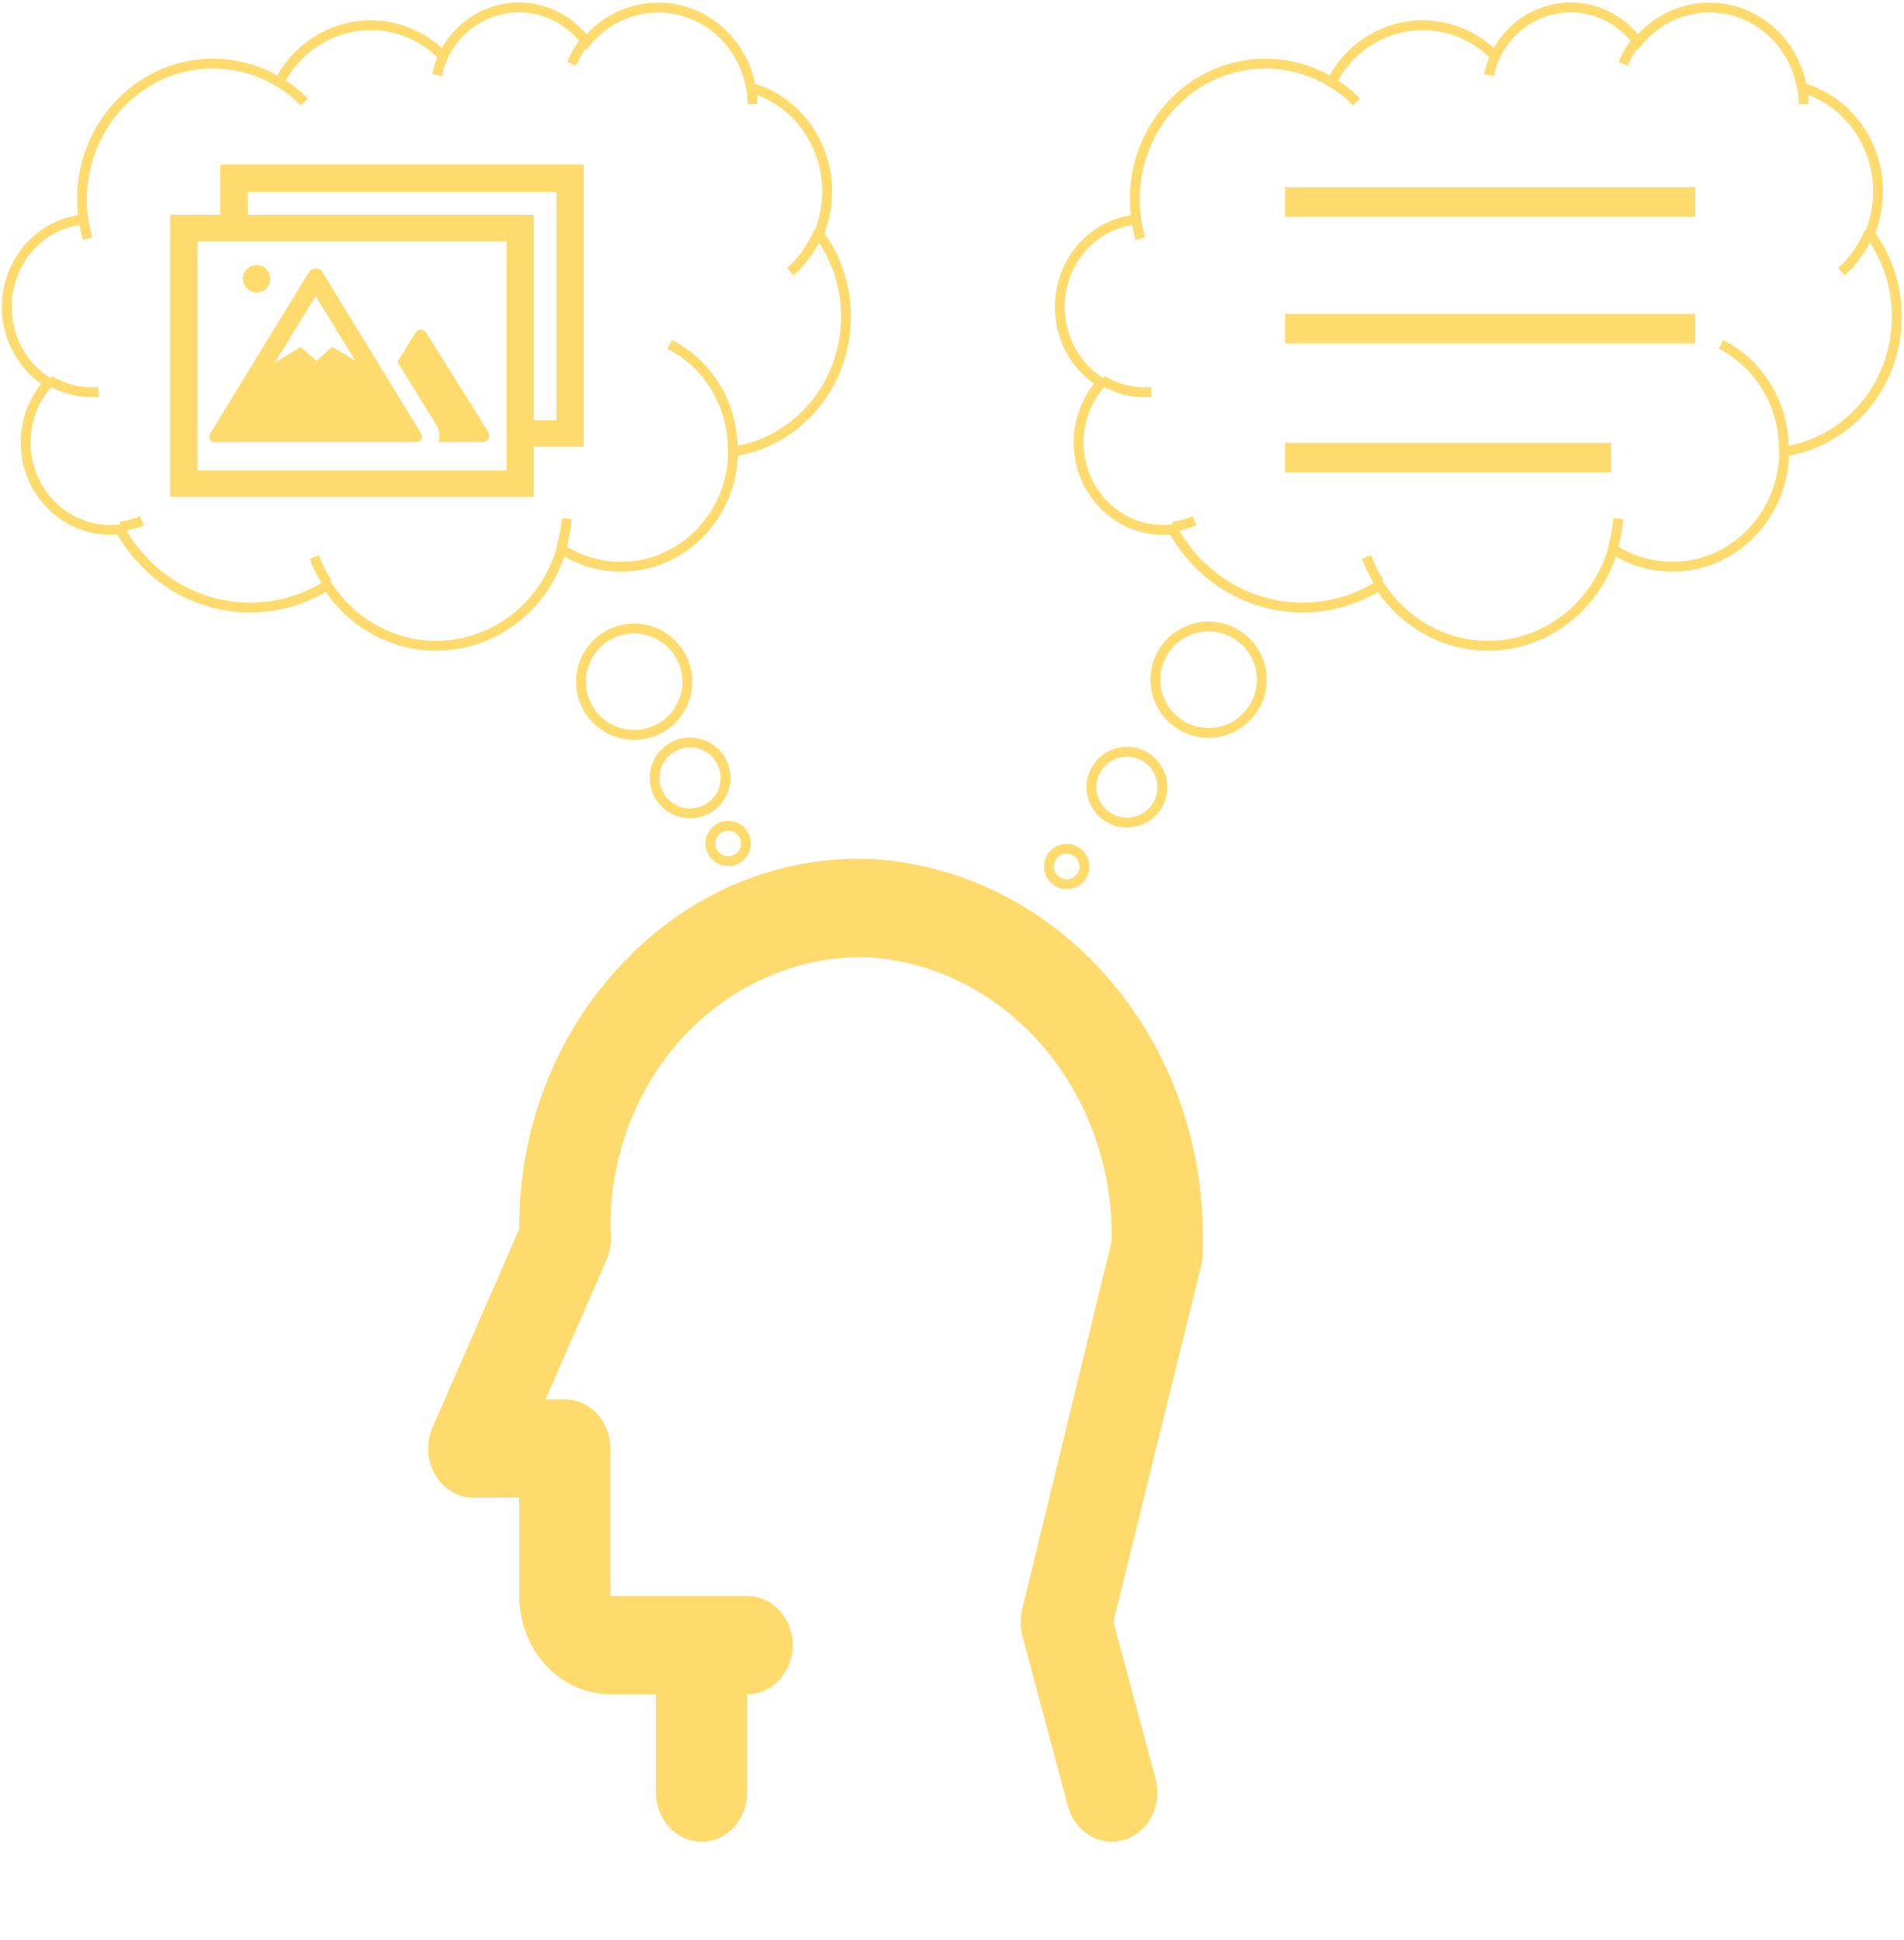
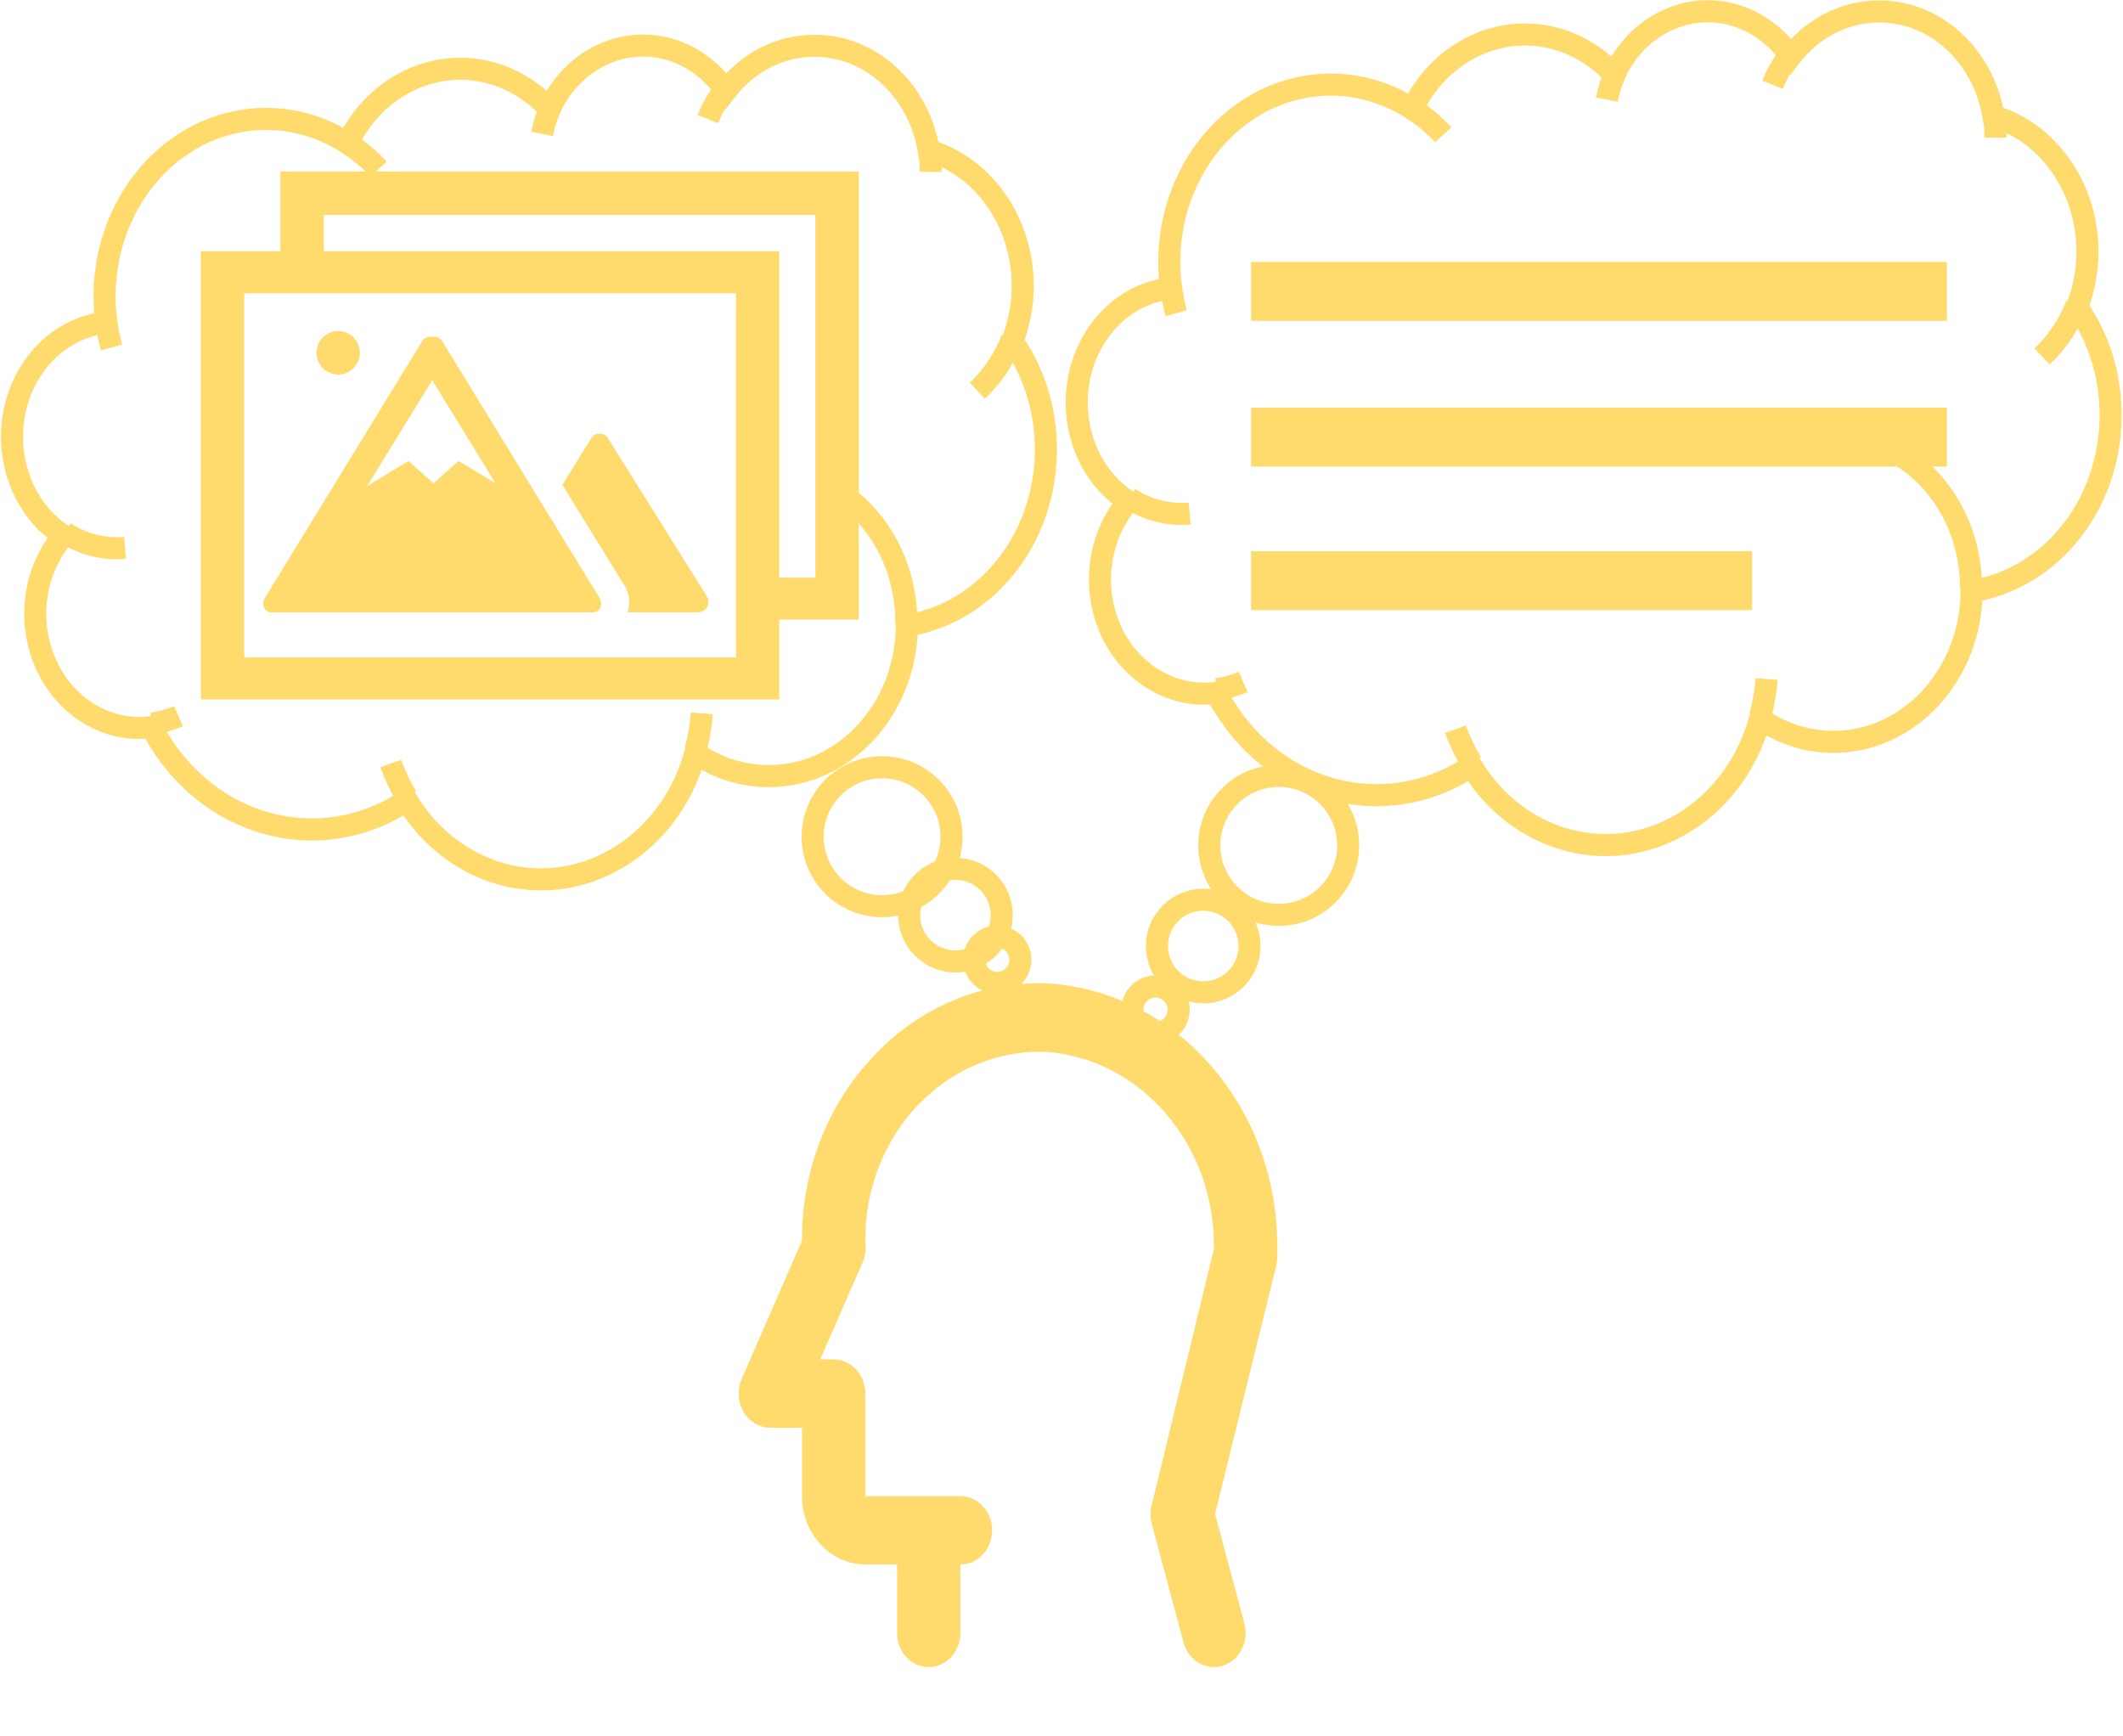
- <svg xmlns="http://www.w3.org/2000/svg" width="886" height="903" xml:space="preserve" overflow="hidden">
+ <svg xmlns="http://www.w3.org/2000/svg" width="991" height="810" xml:space="preserve" overflow="hidden">
  <defs>
    <clipPath id="clip0">
-       <rect x="1622" y="673" width="886" height="903" />
+       <rect x="1552" y="655" width="991" height="810" />
    </clipPath>
    <clipPath id="clip1">
-       <rect x="1746" y="1027" width="511" height="550" />
+       <rect x="1844" y="1082" width="356" height="384" />
    </clipPath>
    <clipPath id="clip2">
-       <rect x="1746" y="1027" width="511" height="550" />
+       <rect x="1844" y="1082" width="356" height="384" />
    </clipPath>
    <clipPath id="clip3">
-       <rect x="1746" y="1027" width="511" height="550" />
+       <rect x="1844" y="1082" width="356" height="384" />
    </clipPath>
    <clipPath id="clip4">
-       <rect x="1697" y="721" width="203" height="206" />
+       <rect x="1639" y="690" width="325" height="327" />
    </clipPath>
    <clipPath id="clip5">
-       <rect x="1697" y="721" width="203" height="206" />
+       <rect x="1639" y="690" width="325" height="327" />
    </clipPath>
    <clipPath id="clip6">
-       <rect x="1697" y="721" width="203" height="206" />
+       <rect x="1639" y="690" width="325" height="327" />
    </clipPath>
  </defs>
-   <g clip-path="url(#clip0)" transform="translate(-1622 -673)">
+   <g clip-path="url(#clip0)" transform="translate(-1552 -655)">
    <g clip-path="url(#clip1)">
      <g clip-path="url(#clip2)">
        <g clip-path="url(#clip3)">
-           <path d="M280.586 42.48C237.504 40.84 195.656 57.064 164.937 87.315 133.941 117.189 116.495 158.43 116.646 201.479L116.646 202.115 76.265 287.882C71.275 298.479 75.821 311.115 86.418 316.104 89.24 317.433 92.319 318.123 95.438 318.125L116.646 318.125 116.646 360.542C116.669 383.958 135.646 402.935 159.063 402.959L180.271 402.959 180.271 445.375C180.269 457.088 189.763 466.585 201.476 466.587 213.189 466.589 222.686 457.095 222.688 445.382 222.688 445.38 222.688 445.377 222.688 445.375L222.688 402.959C234.4 402.959 243.896 393.463 243.896 381.75 243.896 370.037 234.4 360.542 222.688 360.542L159.063 360.542 159.063 296.917C159.063 285.204 149.567 275.709 137.854 275.709L128.862 275.709 157.281 215.392C158.742 212.317 159.434 208.932 159.296 205.53L159.063 201.479C158.954 169.913 171.749 139.673 194.48 117.77 217.179 95.838 247.763 83.986 279.314 84.897 343.647 88.913 393.443 142.82 392.354 207.269L350.637 366.416C349.663 370.135 349.707 374.046 350.765 377.742L371.973 451.25C375.226 462.499 386.974 468.99 398.229 465.756 409.484 462.514 415.98 450.761 412.737 439.506 412.736 439.504 412.736 439.502 412.735 439.5L393.139 371.634 434.071 217.513C434.537 215.752 434.771 213.907 434.771 212.084L434.771 207.248C435.711 119.929 367.775 47.33 280.586 42.48Z" fill="#FFDB6E" transform="matrix(1 0 0 1.07859 1747 1027)" />
+           <path d="M195.694 29.628C165.646 28.484 136.46 39.799 115.035 60.897 93.416 81.733 81.249 110.497 81.354 140.521L81.354 140.965 53.191 200.782C49.711 208.173 52.881 216.986 60.272 220.466 62.24 221.392 64.388 221.873 66.562 221.875L81.354 221.875 81.354 251.458C81.371 267.79 94.606 281.026 110.938 281.042L125.729 281.042 125.729 310.625C125.728 318.794 132.35 325.418 140.519 325.419 148.688 325.42 155.311 318.799 155.313 310.63 155.313 310.628 155.313 310.626 155.313 310.625L155.313 281.042C163.482 281.042 170.104 274.419 170.104 266.25 170.104 258.081 163.482 251.458 155.313 251.458L110.938 251.458 110.938 207.083C110.938 198.914 104.315 192.292 96.146 192.292L89.874 192.292 109.695 150.224C110.714 148.079 111.197 145.719 111.1 143.346L110.938 140.521C110.862 118.505 119.785 97.414 135.639 82.138 151.471 66.842 172.801 58.576 194.806 59.211 239.675 62.012 274.405 99.609 273.646 144.559L244.551 255.556C243.871 258.149 243.902 260.877 244.639 263.454L259.431 314.722C261.7 322.568 269.893 327.095 277.743 324.84 285.593 322.578 290.123 314.381 287.862 306.531 287.861 306.53 287.861 306.529 287.861 306.528L274.193 259.194 302.741 151.703C303.066 150.476 303.229 149.189 303.229 147.917L303.229 144.544C303.885 83.644 256.503 33.01 195.694 29.628Z" fill="#FFDB6E" transform="matrix(1 0 0 1.07887 1845 1082)" />
        </g>
      </g>
    </g>
-     <path d="M2150.62 774.294C2146.09 739.718 2169.4 707.876 2202.68 703.173 2216.16 701.267 2229.87 704.116 2241.61 711.264 2254.05 686.896 2283.13 677.635 2306.55 690.579 2310.64 692.842 2314.4 695.711 2317.71 699.096 2327.4 678.896 2351 670.69 2370.43 680.766 2375.8 683.555 2380.49 687.588 2384.13 692.556 2399.75 673.454 2427.35 671.094 2445.78 687.286 2453.52 694.091 2458.74 703.477 2460.54 713.835 2486.13 721.09 2501.23 748.572 2494.26 775.217 2493.67 777.457 2492.94 779.652 2492.06 781.786 2512.58 809.549 2507.56 849.343 2480.84 870.667 2472.52 877.306 2462.7 881.603 2452.31 883.146 2452.08 913.016 2428.57 937.036 2399.8 936.796 2390.19 936.716 2380.79 933.876 2372.64 928.591 2362.91 962.079 2328.96 981.006 2296.83 970.867 2283.36 966.618 2271.72 957.632 2263.9 945.441 2231 966.065 2188.29 954.971 2168.51 920.662 2168.26 920.229 2168.01 919.794 2167.77 919.356 2146.24 921.976 2126.73 906.007 2124.2 883.69 2122.85 871.795 2126.63 859.888 2134.53 851.144 2115.89 839.737 2109.62 814.699 2120.54 795.221 2126.84 783.983 2137.89 776.554 2150.29 775.219Z" stroke="#FFDB6E" stroke-width="4.583" stroke-miterlimit="8" fill="none" fill-rule="evenodd" />
-     <path d="M2126.64 1076.32C2126.64 1080.87 2122.95 1084.57 2118.39 1084.57 2113.83 1084.57 2110.14 1080.87 2110.14 1076.32 2110.14 1071.76 2113.83 1068.07 2118.39 1068.07 2122.95 1068.07 2126.64 1071.76 2126.64 1076.32Z" stroke="#FFDB6E" stroke-width="4.583" stroke-miterlimit="8" fill="none" fill-rule="evenodd" />
-     <path d="M2162.91 1039.41C2162.91 1048.53 2155.53 1055.91 2146.41 1055.91 2137.3 1055.91 2129.91 1048.53 2129.91 1039.41 2129.91 1030.3 2137.3 1022.91 2146.41 1022.91 2155.53 1022.91 2162.91 1030.3 2162.91 1039.41Z" stroke="#FFDB6E" stroke-width="4.583" stroke-miterlimit="8" fill="none" fill-rule="evenodd" />
-     <path d="M2209.17 989.371C2209.17 1003.04 2198.09 1014.12 2184.42 1014.12 2170.75 1014.12 2159.67 1003.04 2159.67 989.371 2159.67 975.702 2170.75 964.621 2184.42 964.621 2198.09 964.621 2209.17 975.702 2209.17 989.371Z" stroke="#FFDB6E" stroke-width="4.583" stroke-miterlimit="8" fill="none" fill-rule="evenodd" />
-     <path d="M2157.76 855.467C2149.8 856.115 2141.84 854.202 2134.95 849.987M2177.88 915.431C2174.68 916.755 2171.33 917.637 2167.9 918.053M2263.88 944.244C2261.47 940.491 2259.45 936.48 2257.87 932.281M2375.08 914.413C2374.72 918.864 2373.92 923.264 2372.68 927.539M2422.82 833.309C2440.87 842.437 2452.26 861.522 2452.1 882.366M2491.88 781.059C2488.95 788.156 2484.49 794.453 2478.84 799.454M2460.59 712.804C2461.09 715.67 2461.32 718.579 2461.28 721.491M2377.34 702.67C2379.04 698.662 2381.28 694.93 2384.02 691.591M2314.87 707.95C2315.56 704.638 2316.65 701.428 2318.11 698.395M2241.56 711.195C2245.81 713.781 2249.74 716.894 2253.27 720.465M2152.66 784.049C2151.73 780.859 2151.05 777.598 2150.62 774.296" stroke="#FFDB6E" stroke-width="4.583" stroke-miterlimit="8" fill="none" fill-rule="evenodd" />
-     <path d="M2220 767 2410.87 767" stroke="#FFDB6E" stroke-width="13.75" stroke-miterlimit="8" fill="none" fill-rule="evenodd" />
-     <path d="M2220 826 2410.87 826" stroke="#FFDB6E" stroke-width="13.75" stroke-miterlimit="8" fill="none" fill-rule="evenodd" />
-     <path d="M2220 886 2371.75 886" stroke="#FFDB6E" stroke-width="13.75" stroke-miterlimit="8" fill="none" fill-rule="evenodd" />
-     <path d="M1660.71 774.294C1656.17 739.718 1679.54 707.876 1712.9 703.173 1726.42 701.267 1740.16 704.116 1751.94 711.264 1764.41 686.896 1793.56 677.635 1817.04 690.579 1821.15 692.842 1824.91 695.711 1828.23 699.096 1837.94 678.896 1861.61 670.69 1881.08 680.766 1886.47 683.555 1891.17 687.588 1894.83 692.556 1910.48 673.454 1938.15 671.094 1956.63 687.286 1964.39 694.091 1969.62 703.477 1971.43 713.835 1997.08 721.09 2012.22 748.572 2005.23 775.217 2004.64 777.457 2003.91 779.652 2003.03 781.786 2023.6 809.549 2018.57 849.343 1991.78 870.667 1983.44 877.306 1973.59 881.603 1963.18 883.146 1962.95 913.016 1939.38 937.036 1910.54 936.796 1900.9 936.716 1891.47 933.876 1883.3 928.591 1873.54 962.079 1839.51 981.007 1807.29 970.867 1793.79 966.618 1782.12 957.632 1774.28 945.441 1741.29 966.065 1698.47 954.971 1678.64 920.662 1678.39 920.229 1678.15 919.794 1677.91 919.356 1656.32 921.976 1636.76 906.007 1634.22 883.69 1632.87 871.795 1636.66 859.888 1644.58 851.144 1625.89 839.737 1619.61 814.699 1630.55 795.221 1636.87 783.983 1647.95 776.554 1660.38 775.219Z" stroke="#FFDB6E" stroke-width="4.583" stroke-miterlimit="8" fill="none" fill-rule="evenodd" />
-     <path d="M1969.1 1065.61C1969.1 1070.17 1965.41 1073.86 1960.85 1073.86 1956.3 1073.86 1952.6 1070.17 1952.6 1065.61 1952.6 1061.05 1956.3 1057.36 1960.85 1057.36 1965.41 1057.36 1969.1 1061.05 1969.1 1065.61Z" stroke="#FFDB6E" stroke-width="4.583" stroke-miterlimit="8" fill="none" fill-rule="evenodd" />
-     <path d="M1959.63 1035.1C1959.63 1044.21 1952.24 1051.6 1943.13 1051.6 1934.02 1051.6 1926.63 1044.21 1926.63 1035.1 1926.63 1025.98 1934.02 1018.6 1943.13 1018.6 1952.24 1018.6 1959.63 1025.98 1959.63 1035.1Z" stroke="#FFDB6E" stroke-width="4.583" stroke-miterlimit="8" fill="none" fill-rule="evenodd" />
-     <path d="M1941.87 990.317C1941.87 1003.99 1930.78 1015.07 1917.12 1015.07 1903.45 1015.07 1892.37 1003.99 1892.37 990.317 1892.37 976.648 1903.45 965.567 1917.12 965.567 1930.78 965.567 1941.87 976.648 1941.87 990.317Z" stroke="#FFDB6E" stroke-width="4.583" stroke-miterlimit="8" fill="none" fill-rule="evenodd" />
-     <path d="M1667.87 855.467C1659.89 856.115 1651.91 854.202 1645 849.987M1688.04 915.431C1684.84 916.755 1681.47 917.637 1678.04 918.053M1774.26 944.244C1771.85 940.491 1769.82 936.48 1768.23 932.281M1885.74 914.413C1885.39 918.864 1884.58 923.264 1883.34 927.539M1933.61 833.309C1951.7 842.437 1963.12 861.522 1962.96 882.366M2002.84 781.059C1999.91 788.156 1995.44 794.453 1989.77 799.454M1971.48 712.804C1971.98 715.67 1972.21 718.579 1972.17 721.491M1888.01 702.67C1889.71 698.662 1891.97 694.93 1894.71 691.591M1825.38 707.95C1826.08 704.638 1827.17 701.428 1828.63 698.395M1751.89 711.195C1756.15 713.781 1760.09 716.894 1763.62 720.465M1662.76 784.049C1661.83 780.859 1661.14 777.598 1660.71 774.296" stroke="#FFDB6E" stroke-width="4.583" stroke-miterlimit="8" fill="none" fill-rule="evenodd" />
+     <path d="M2098.51 788.396C2092.91 743.111 2121.78 701.405 2163.02 695.245 2179.72 692.749 2196.71 696.481 2211.26 705.842 2226.68 673.926 2262.7 661.796 2291.72 678.75 2296.8 681.714 2301.46 685.471 2305.55 689.905 2317.56 663.448 2346.8 652.7 2370.87 665.897 2377.53 669.55 2383.34 674.832 2387.86 681.339 2407.21 656.32 2441.41 653.23 2464.24 674.437 2473.83 683.35 2480.3 695.643 2482.53 709.21 2514.24 718.712 2532.94 754.707 2524.31 789.606 2523.58 792.54 2522.67 795.414 2521.58 798.209 2547.01 834.573 2540.79 886.694 2507.68 914.624 2497.37 923.318 2485.2 928.947 2472.34 930.967 2472.05 970.09 2442.92 1001.55 2407.27 1001.24 2395.36 1001.13 2383.71 997.412 2373.61 990.49 2361.55 1034.35 2319.5 1059.14 2279.68 1045.86 2262.99 1040.3 2248.57 1028.53 2238.88 1012.56 2198.11 1039.57 2145.19 1025.04 2120.68 980.104 2120.37 979.538 2120.07 978.968 2119.77 978.394 2093.08 981.825 2068.91 960.911 2065.78 931.68 2064.11 916.1 2068.8 900.505 2078.58 889.052 2055.48 874.112 2047.72 841.318 2061.25 815.806 2069.05 801.087 2082.74 791.358 2098.11 789.608Z" stroke="#FFDB6E" stroke-width="10.312" stroke-miterlimit="8" fill="none" fill-rule="evenodd" />
+     <path d="M2102.19 1126.24C2102.19 1132.2 2097.35 1137.04 2091.39 1137.04 2085.42 1137.04 2080.58 1132.2 2080.58 1126.24 2080.58 1120.27 2085.42 1115.43 2091.39 1115.43 2097.35 1115.43 2102.19 1120.27 2102.19 1126.24Z" stroke="#FFDB6E" stroke-width="10.312" stroke-miterlimit="8" fill="none" fill-rule="evenodd" />
+     <path d="M2135.27 1096.55C2135.27 1108.48 2125.6 1118.16 2113.66 1118.16 2101.73 1118.16 2092.05 1108.48 2092.05 1096.55 2092.05 1084.61 2101.73 1074.93 2113.66 1074.93 2125.6 1074.93 2135.27 1084.61 2135.27 1096.55Z" stroke="#FFDB6E" stroke-width="10.312" stroke-miterlimit="8" fill="none" fill-rule="evenodd" />
+     <path d="M2181.32 1049.57C2181.32 1067.47 2166.81 1081.99 2148.9 1081.99 2131 1081.99 2116.49 1067.47 2116.49 1049.57 2116.49 1031.67 2131 1017.15 2148.9 1017.15 2166.81 1017.15 2181.32 1031.67 2181.32 1049.57Z" stroke="#FFDB6E" stroke-width="10.312" stroke-miterlimit="8" fill="none" fill-rule="evenodd" />
+     <path d="M2107.36 894.714C2097.5 895.562 2087.64 893.058 2079.1 887.537M2132.3 973.253C2128.33 974.987 2124.17 976.142 2119.93 976.687M2238.85 1010.99C2235.87 1006.08 2233.37 1000.82 2231.4 995.323M2376.63 971.92C2376.2 977.75 2375.2 983.513 2373.66 989.112M2435.79 865.692C2458.15 877.648 2472.27 902.645 2472.07 929.946M2521.36 797.257C2517.74 806.554 2512.21 814.8 2505.2 821.351M2482.6 707.859C2483.21 711.613 2483.5 715.424 2483.45 719.238M2379.44 694.586C2381.54 689.337 2384.33 684.449 2387.71 680.075M2302.04 701.502C2302.89 697.164 2304.24 692.96 2306.04 688.987M2211.2 705.752C2216.47 709.139 2221.34 713.216 2225.71 717.894M2101.05 801.174C2099.9 796.996 2099.05 792.724 2098.52 788.4" stroke="#FFDB6E" stroke-width="10.312" stroke-miterlimit="8" fill="none" fill-rule="evenodd" />
+     <path d="M2136 791 2460.8 791" stroke="#FFDB6E" stroke-width="27.5" stroke-miterlimit="8" fill="none" fill-rule="evenodd" />
+     <path d="M2136 859 2460.8 859" stroke="#FFDB6E" stroke-width="27.5" stroke-miterlimit="8" fill="none" fill-rule="evenodd" />
+     <path d="M2136 926 2369.86 926" stroke="#FFDB6E" stroke-width="27.5" stroke-miterlimit="8" fill="none" fill-rule="evenodd" />
+     <path d="M1601.51 804.397C1595.91 759.111 1624.78 717.406 1666.02 711.245 1682.72 708.749 1699.71 712.481 1714.26 721.843 1729.68 689.926 1765.7 677.796 1794.72 694.75 1799.8 697.714 1804.46 701.472 1808.55 705.905 1820.56 679.449 1849.8 668.7 1873.87 681.897 1880.53 685.55 1886.34 690.833 1890.86 697.339 1910.21 672.32 1944.41 669.23 1967.24 690.437 1976.83 699.35 1983.3 711.643 1985.53 725.21 2017.24 734.712 2035.94 770.707 2027.31 805.606 2026.58 808.54 2025.67 811.415 2024.58 814.209 2050.01 850.573 2043.79 902.694 2010.68 930.624 2000.37 939.318 1988.2 944.947 1975.34 946.967 1975.05 986.089 1945.92 1017.55 1910.27 1017.24 1898.36 1017.13 1886.71 1013.41 1876.61 1006.49 1864.55 1050.35 1822.5 1075.14 1782.68 1061.86 1765.99 1056.3 1751.57 1044.53 1741.88 1028.56 1701.11 1055.57 1648.19 1041.04 1623.68 996.104 1623.37 995.538 1623.07 994.968 1622.77 994.394 1596.08 997.825 1571.91 976.91 1568.78 947.68 1567.11 932.1 1571.8 916.505 1581.58 905.052 1558.48 890.112 1550.72 857.318 1564.25 831.806 1572.05 817.088 1585.74 807.358 1601.11 805.608Z" stroke="#FFDB6E" stroke-width="10.312" stroke-miterlimit="8" fill="none" fill-rule="evenodd" />
+     <path d="M2028.29 1102.94C2028.29 1108.91 2023.45 1113.74 2017.49 1113.74 2011.52 1113.74 2006.68 1108.91 2006.68 1102.94 2006.68 1096.97 2011.52 1092.13 2017.49 1092.13 2023.45 1092.13 2028.29 1096.97 2028.29 1102.94Z" stroke="#FFDB6E" stroke-width="10.312" stroke-miterlimit="8" fill="none" fill-rule="evenodd" />
+     <path d="M2019.61 1082.12C2019.61 1094.05 2009.94 1103.73 1998 1103.73 1986.06 1103.73 1976.39 1094.05 1976.39 1082.12 1976.39 1070.18 1986.06 1060.51 1998 1060.51 2009.94 1060.51 2019.61 1070.18 2019.61 1082.12Z" stroke="#FFDB6E" stroke-width="10.312" stroke-miterlimit="8" fill="none" fill-rule="evenodd" />
+     <path d="M1996.16 1045.52C1996.16 1063.42 1981.65 1077.94 1963.75 1077.94 1945.84 1077.94 1931.33 1063.42 1931.33 1045.52 1931.33 1027.62 1945.84 1013.1 1963.75 1013.1 1981.65 1013.1 1996.16 1027.62 1996.16 1045.52Z" stroke="#FFDB6E" stroke-width="10.312" stroke-miterlimit="8" fill="none" fill-rule="evenodd" />
+     <path d="M1610.36 910.714C1600.5 911.562 1590.64 909.058 1582.1 903.537M1635.3 989.253C1631.33 990.987 1627.17 992.142 1622.93 992.687M1741.85 1026.99C1738.87 1022.08 1736.37 1016.82 1734.4 1011.32M1879.63 987.92C1879.2 993.75 1878.2 999.513 1876.66 1005.11M1938.79 881.692C1961.16 893.648 1975.27 918.645 1975.07 945.946M2024.36 813.257C2020.74 822.554 2015.21 830.8 2008.2 837.351M1985.6 723.859C1986.21 727.613 1986.5 731.424 1986.45 735.238M1882.44 710.586C1884.54 705.337 1887.33 700.449 1890.71 696.075M1805.04 717.502C1805.89 713.164 1807.24 708.96 1809.04 704.987M1714.2 721.752C1719.47 725.14 1724.34 729.217 1728.71 733.894M1604.05 817.174C1602.9 812.996 1602.05 808.724 1601.52 804.4" stroke="#FFDB6E" stroke-width="10.312" stroke-miterlimit="8" fill="none" fill-rule="evenodd" />
    <g clip-path="url(#clip4)">
      <g clip-path="url(#clip5)">
        <g clip-path="url(#clip6)">
-           <path d="M152.25 151.404 123.301 105.264C122.783 104.418 121.861 103.905 120.869 103.911 119.873 103.91 118.947 104.421 118.417 105.264L109.958 118.839 128.101 148.19C129.637 150.512 129.967 153.429 128.989 156.035L149.501 156.035C151.181 156.119 152.61 154.825 152.694 153.146 152.725 152.534 152.57 151.927 152.25 151.404Z" fill="#FFDB6E" transform="matrix(1 0 0 1.00493 1697 722)" />
-           <path d="M120.743 151.679 74.751 76.844C74.16 76.082 73.24 75.649 72.276 75.681L71.896 75.681 71.515 75.681C70.552 75.649 69.631 76.082 69.041 76.844L23.049 151.679C22.397 152.591 22.308 153.789 22.816 154.787 23.329 155.692 24.346 156.188 25.375 156.035L118.417 156.035C119.445 156.188 120.462 155.692 120.975 154.787 121.484 153.789 121.394 152.591 120.743 151.679ZM79.593 111.904 72.276 118.417 64.96 111.904 52.864 119.22 71.896 88.368 90.419 118.417Z" fill="#FFDB6E" transform="matrix(1 0 0 1.00493 1697 722)" />
-           <path d="M50.75 80.354C50.75 83.858 47.91 86.698 44.406 86.698 40.903 86.698 38.062 83.858 38.062 80.354 38.062 76.85 40.903 74.01 44.406 74.01 47.91 74.01 50.75 76.85 50.75 80.354Z" fill="#FFDB6E" transform="matrix(1 0 0 1.00493 1697 722)" />
-           <path d="M196.656 27.49 27.49 27.49 27.49 50.75 4.229 50.75 4.229 181.41 173.396 181.41 173.396 158.15 196.656 158.15ZM160.708 169.167 16.917 169.167 16.917 62.993 160.708 62.993ZM183.969 145.906 173.396 145.906 173.396 50.75 40.177 50.75 40.177 40.177 183.969 40.177Z" fill="#FFDB6E" transform="matrix(1 0 0 1.00493 1697 722)" />
+           <path d="M243 241.65 196.796 168.008C195.97 166.658 194.498 165.839 192.915 165.848 191.325 165.847 189.847 166.663 189 168.008L175.5 189.675 204.458 236.52C206.908 240.226 207.435 244.881 205.875 249.041L238.613 249.041C241.293 249.175 243.575 247.111 243.709 244.43 243.758 243.453 243.511 242.484 243 241.65Z" fill="#FFDB6E" transform="matrix(1 0 0 1.00309 1639 691)" />
+           <path d="M192.713 242.089 119.306 122.648C118.364 121.431 116.896 120.74 115.358 120.791L114.75 120.791 114.143 120.791C112.605 120.74 111.136 121.431 110.194 122.648L36.788 242.089C35.748 243.544 35.605 245.457 36.416 247.05 37.235 248.494 38.858 249.285 40.5 249.041L189 249.041C190.642 249.285 192.265 248.494 193.084 247.05 193.896 245.457 193.752 243.544 192.713 242.089ZM127.035 178.605 115.358 189 103.68 178.605 84.375 190.283 114.75 141.041 144.315 189Z" fill="#FFDB6E" transform="matrix(1 0 0 1.00309 1639 691)" />
+           <path d="M81 128.25C81 133.842 76.467 138.375 70.875 138.375 65.283 138.375 60.75 133.842 60.75 128.25 60.75 122.658 65.283 118.125 70.875 118.125 76.467 118.125 81 122.658 81 128.25Z" fill="#FFDB6E" transform="matrix(1 0 0 1.00309 1639 691)" />
+           <path d="M313.875 43.875 43.875 43.875 43.875 81 6.75 81 6.75 289.541 276.75 289.541 276.75 252.416 313.875 252.416ZM256.5 270 27 270 27 100.541 256.5 100.541ZM293.625 232.875 276.75 232.875 276.75 81 64.125 81 64.125 64.125 293.625 64.125Z" fill="#FFDB6E" transform="matrix(1 0 0 1.00309 1639 691)" />
        </g>
      </g>
    </g>
  </g>
</svg>
